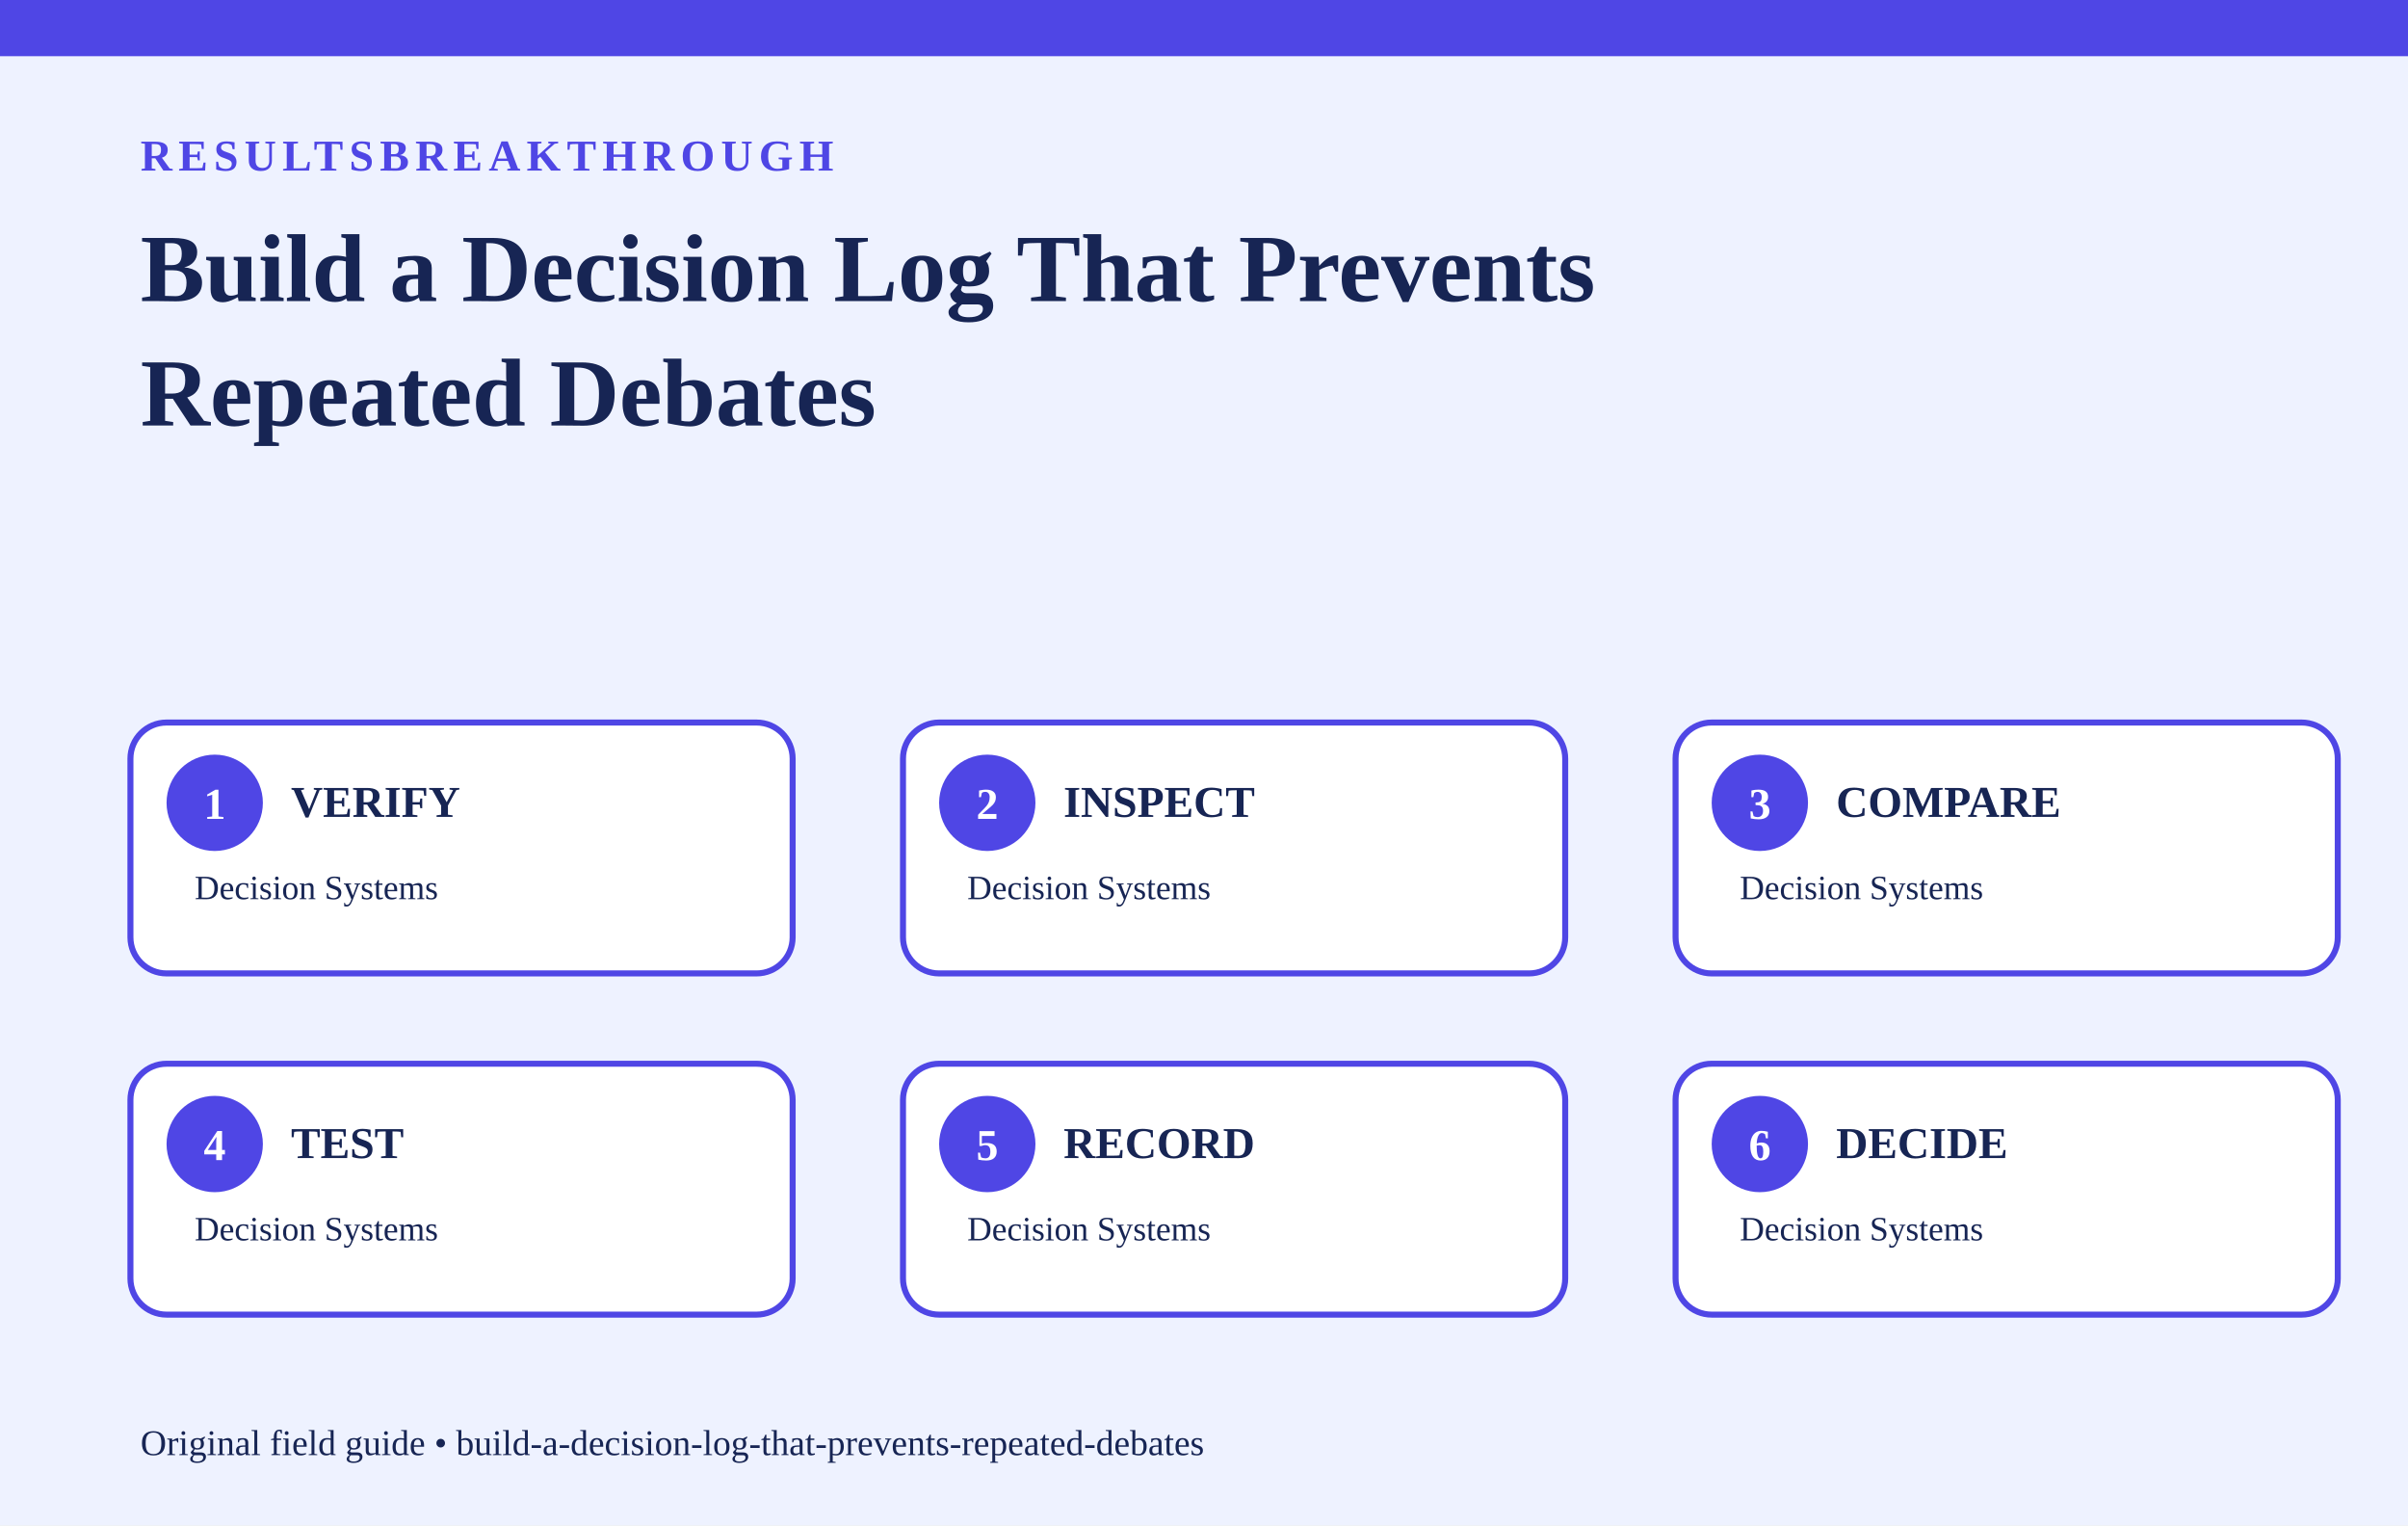
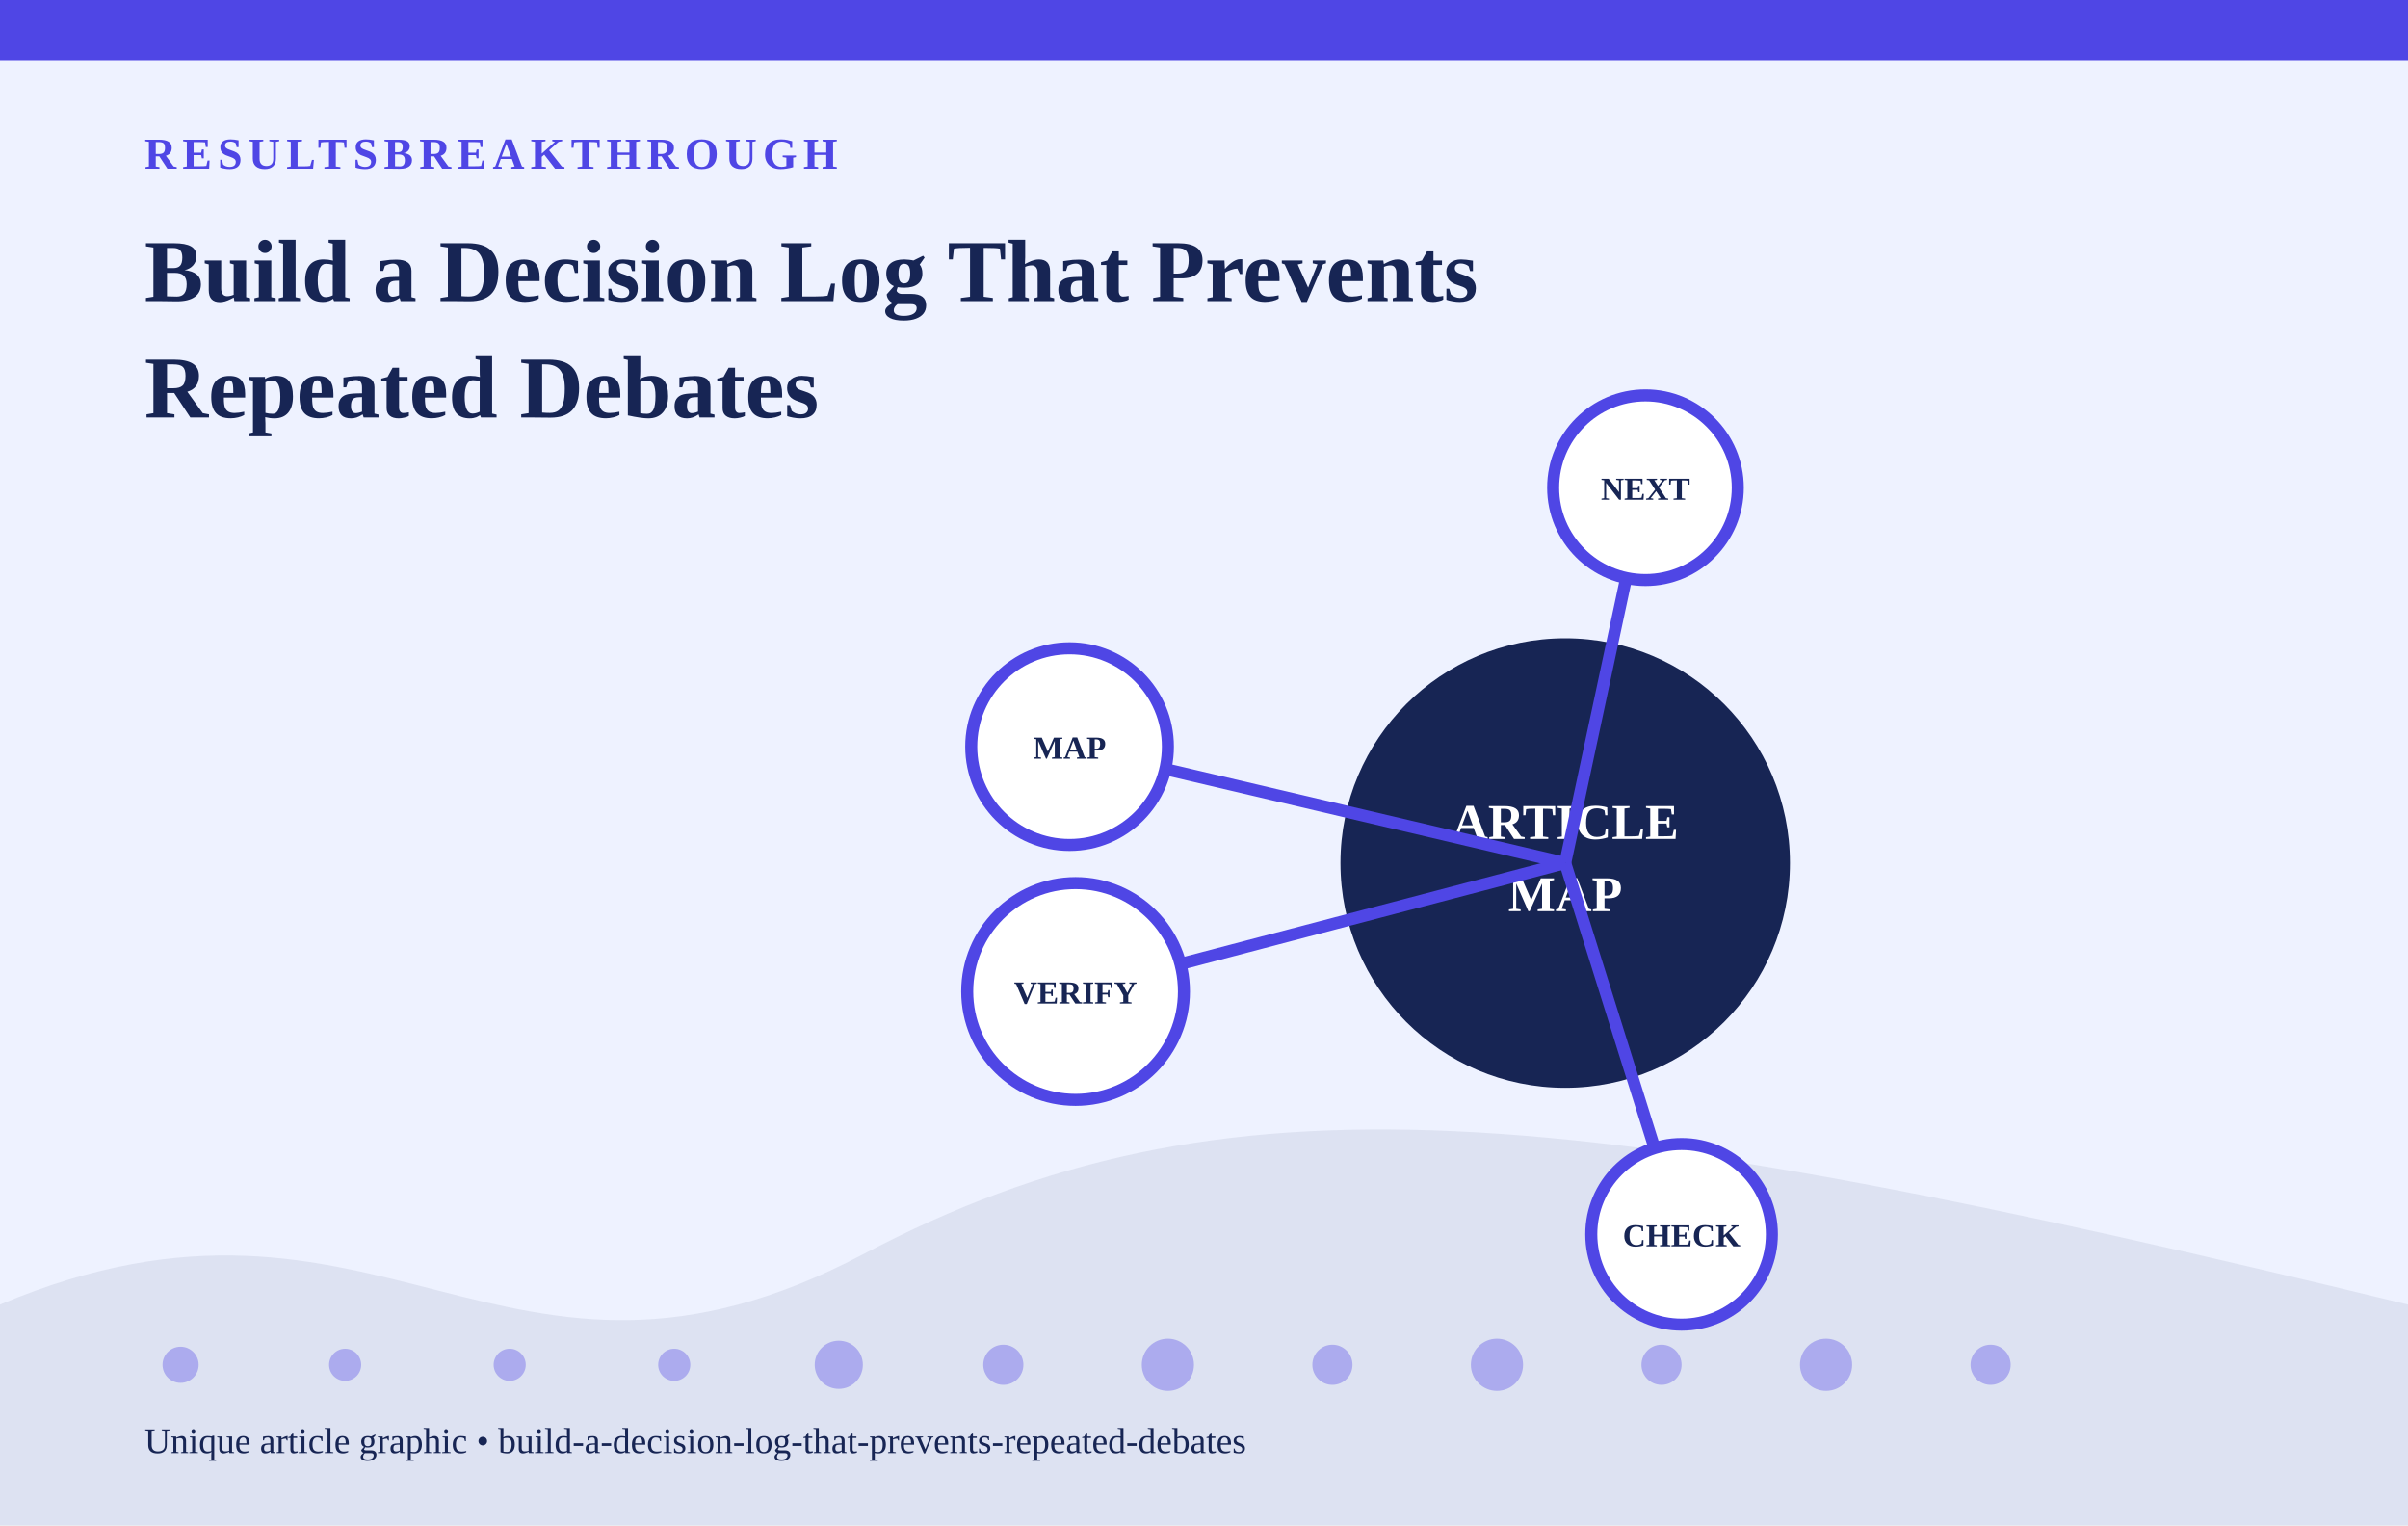
- <svg xmlns="http://www.w3.org/2000/svg" width="1200" height="760" viewBox="0 0 1200 760" role="img" aria-labelledby="t d">
-   <rect width="1200" height="760" fill="#EEF2FF" />
-   <rect width="1200" height="28" fill="#4F46E5" />
-   <text x="70" y="85" fill="#4F46E5" font-size="22" font-weight="700" letter-spacing="3">RESULTSBREAKTHROUGH</text>
-   <text x="70" y="150" fill="#172554" font-size="48" font-weight="700">Build a Decision Log That Prevents</text>
-   <text x="70" y="212" fill="#172554" font-size="48" font-weight="700">Repeated Debates</text>
-   <g transform="translate(65 360)">
-     <rect width="330" height="125" rx="18" fill="white" stroke="#4F46E5" stroke-width="3" />
-     <circle cx="42" cy="40" r="24" fill="#4F46E5" />
-     <text x="42" y="48" text-anchor="middle" fill="white" font-size="22" font-weight="700">1</text>
-     <text x="80" y="47" fill="#172554" font-size="22" font-weight="700">VERIFY</text>
-     <text x="32" y="88" fill="#172554" font-size="17">Decision Systems</text>
-   </g>
-   <g transform="translate(450 360)">
-     <rect width="330" height="125" rx="18" fill="white" stroke="#4F46E5" stroke-width="3" />
-     <circle cx="42" cy="40" r="24" fill="#4F46E5" />
-     <text x="42" y="48" text-anchor="middle" fill="white" font-size="22" font-weight="700">2</text>
-     <text x="80" y="47" fill="#172554" font-size="22" font-weight="700">INSPECT</text>
-     <text x="32" y="88" fill="#172554" font-size="17">Decision Systems</text>
-   </g>
-   <g transform="translate(835 360)">
-     <rect width="330" height="125" rx="18" fill="white" stroke="#4F46E5" stroke-width="3" />
-     <circle cx="42" cy="40" r="24" fill="#4F46E5" />
-     <text x="42" y="48" text-anchor="middle" fill="white" font-size="22" font-weight="700">3</text>
-     <text x="80" y="47" fill="#172554" font-size="22" font-weight="700">COMPARE</text>
-     <text x="32" y="88" fill="#172554" font-size="17">Decision Systems</text>
-   </g>
-   <g transform="translate(65 530)">
-     <rect width="330" height="125" rx="18" fill="white" stroke="#4F46E5" stroke-width="3" />
-     <circle cx="42" cy="40" r="24" fill="#4F46E5" />
-     <text x="42" y="48" text-anchor="middle" fill="white" font-size="22" font-weight="700">4</text>
-     <text x="80" y="47" fill="#172554" font-size="22" font-weight="700">TEST</text>
-     <text x="32" y="88" fill="#172554" font-size="17">Decision Systems</text>
-   </g>
-   <g transform="translate(450 530)">
-     <rect width="330" height="125" rx="18" fill="white" stroke="#4F46E5" stroke-width="3" />
-     <circle cx="42" cy="40" r="24" fill="#4F46E5" />
-     <text x="42" y="48" text-anchor="middle" fill="white" font-size="22" font-weight="700">5</text>
-     <text x="80" y="47" fill="#172554" font-size="22" font-weight="700">RECORD</text>
-     <text x="32" y="88" fill="#172554" font-size="17">Decision Systems</text>
-   </g>
-   <g transform="translate(835 530)">
-     <rect width="330" height="125" rx="18" fill="white" stroke="#4F46E5" stroke-width="3" />
-     <circle cx="42" cy="40" r="24" fill="#4F46E5" />
-     <text x="42" y="48" text-anchor="middle" fill="white" font-size="22" font-weight="700">6</text>
-     <text x="80" y="47" fill="#172554" font-size="22" font-weight="700">DECIDE</text>
-     <text x="32" y="88" fill="#172554" font-size="17">Decision Systems</text>
-   </g>
-   <text x="70" y="725" fill="#172554" font-size="18">Original field guide • build-a-decision-log-that-prevents-repeated-debates</text>
+ <svg xmlns="http://www.w3.org/2000/svg" width="1200" height="760" viewBox="0 0 1200 760" role="img" aria-labelledby="title desc">
+   <rect width="1200" height="760" fill="#eef2ff" />
+   <rect width="1200" height="30" fill="#4f46e5" />
+   <path d="M0 650 C190 570 250 720 430 625 S780 548 1200 650 L1200 760 L0 760 Z" fill="#172554" opacity="0.08" />
+   <text x="72" y="84" fill="#4f46e5" font-size="22" font-weight="800" letter-spacing="3">RESULTSBREAKTHROUGH</text>
+   <text x="72" y="150" fill="#172554" font-size="44" font-weight="800">Build a Decision Log That Prevents</text>
+   <text x="72" y="208" fill="#172554" font-size="44" font-weight="800">Repeated Debates</text>
+   <circle cx="780" cy="430" r="112" fill="#172554" />
+   <text x="780" y="418" text-anchor="middle" fill="white" font-size="25" font-weight="800">ARTICLE</text>
+   <text x="780" y="454" text-anchor="middle" fill="white" font-size="25" font-weight="800">MAP</text>
+   <line x1="780" y1="430" x2="838" y2="615" stroke="#4f46e5" stroke-width="6" />
+   <circle cx="838" cy="615" r="45" fill="white" stroke="#4f46e5" stroke-width="6" />
+   <text x="838" y="621" text-anchor="middle" fill="#172554" font-size="16" font-weight="800">CHECK</text>
+   <line x1="780" y1="430" x2="536" y2="494" stroke="#4f46e5" stroke-width="6" />
+   <circle cx="536" cy="494" r="54" fill="white" stroke="#4f46e5" stroke-width="6" />
+   <text x="536" y="500" text-anchor="middle" fill="#172554" font-size="16" font-weight="800">VERIFY</text>
+   <line x1="780" y1="430" x2="533" y2="372" stroke="#4f46e5" stroke-width="6" />
+   <circle cx="533" cy="372" r="49" fill="white" stroke="#4f46e5" stroke-width="6" />
+   <text x="533" y="378" text-anchor="middle" fill="#172554" font-size="16" font-weight="800">MAP</text>
+   <line x1="780" y1="430" x2="820" y2="243" stroke="#4f46e5" stroke-width="6" />
+   <circle cx="820" cy="243" r="46" fill="white" stroke="#4f46e5" stroke-width="6" />
+   <text x="820" y="249" text-anchor="middle" fill="#172554" font-size="16" font-weight="800">NEXT</text>
+   <circle cx="90" cy="680" r="9" fill="#4f46e5" opacity="0.35" />
+   <circle cx="172" cy="680" r="8" fill="#4f46e5" opacity="0.35" />
+   <circle cx="254" cy="680" r="8" fill="#4f46e5" opacity="0.35" />
+   <circle cx="336" cy="680" r="8" fill="#4f46e5" opacity="0.35" />
+   <circle cx="418" cy="680" r="12" fill="#4f46e5" opacity="0.35" />
+   <circle cx="500" cy="680" r="10" fill="#4f46e5" opacity="0.35" />
+   <circle cx="582" cy="680" r="13" fill="#4f46e5" opacity="0.35" />
+   <circle cx="664" cy="680" r="10" fill="#4f46e5" opacity="0.35" />
+   <circle cx="746" cy="680" r="13" fill="#4f46e5" opacity="0.35" />
+   <circle cx="828" cy="680" r="10" fill="#4f46e5" opacity="0.35" />
+   <circle cx="910" cy="680" r="13" fill="#4f46e5" opacity="0.35" />
+   <circle cx="992" cy="680" r="10" fill="#4f46e5" opacity="0.35" />
+   <text x="72" y="724" fill="#172554" font-size="18">Unique article graphic • build-a-decision-log-that-prevents-repeated-debates</text>
</svg>
